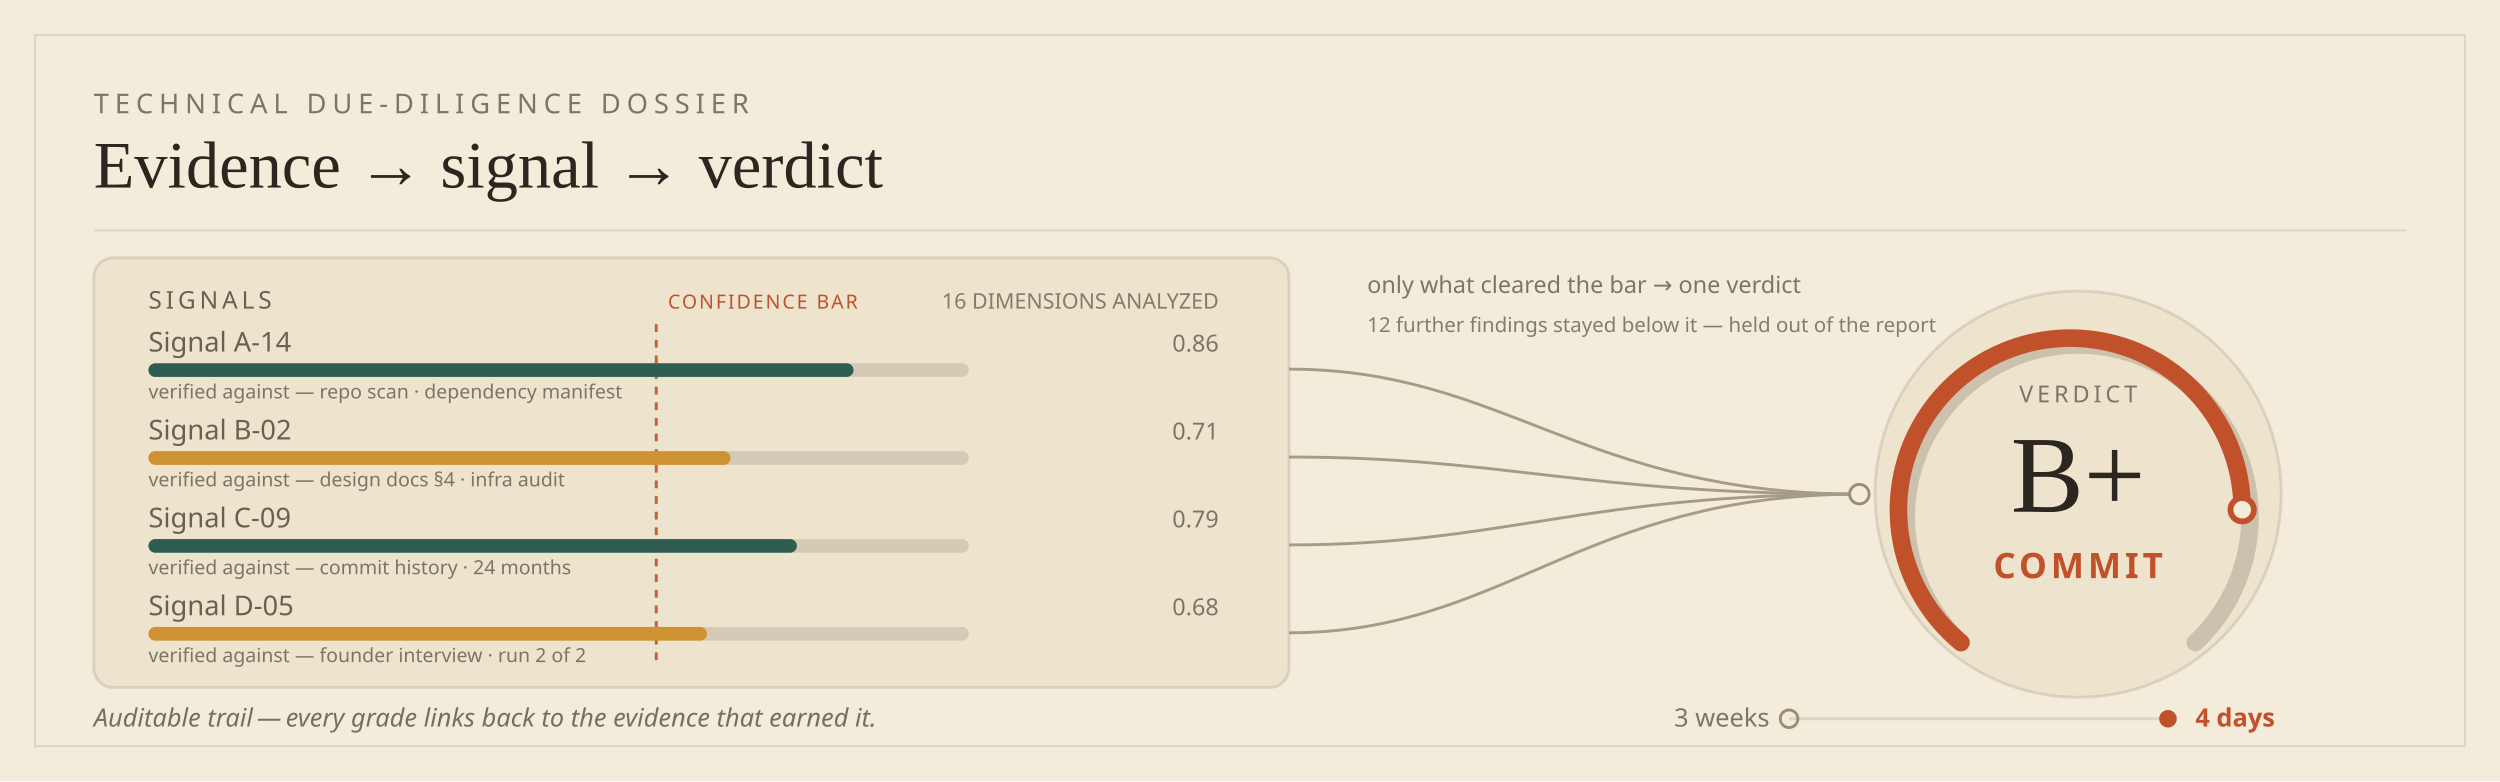
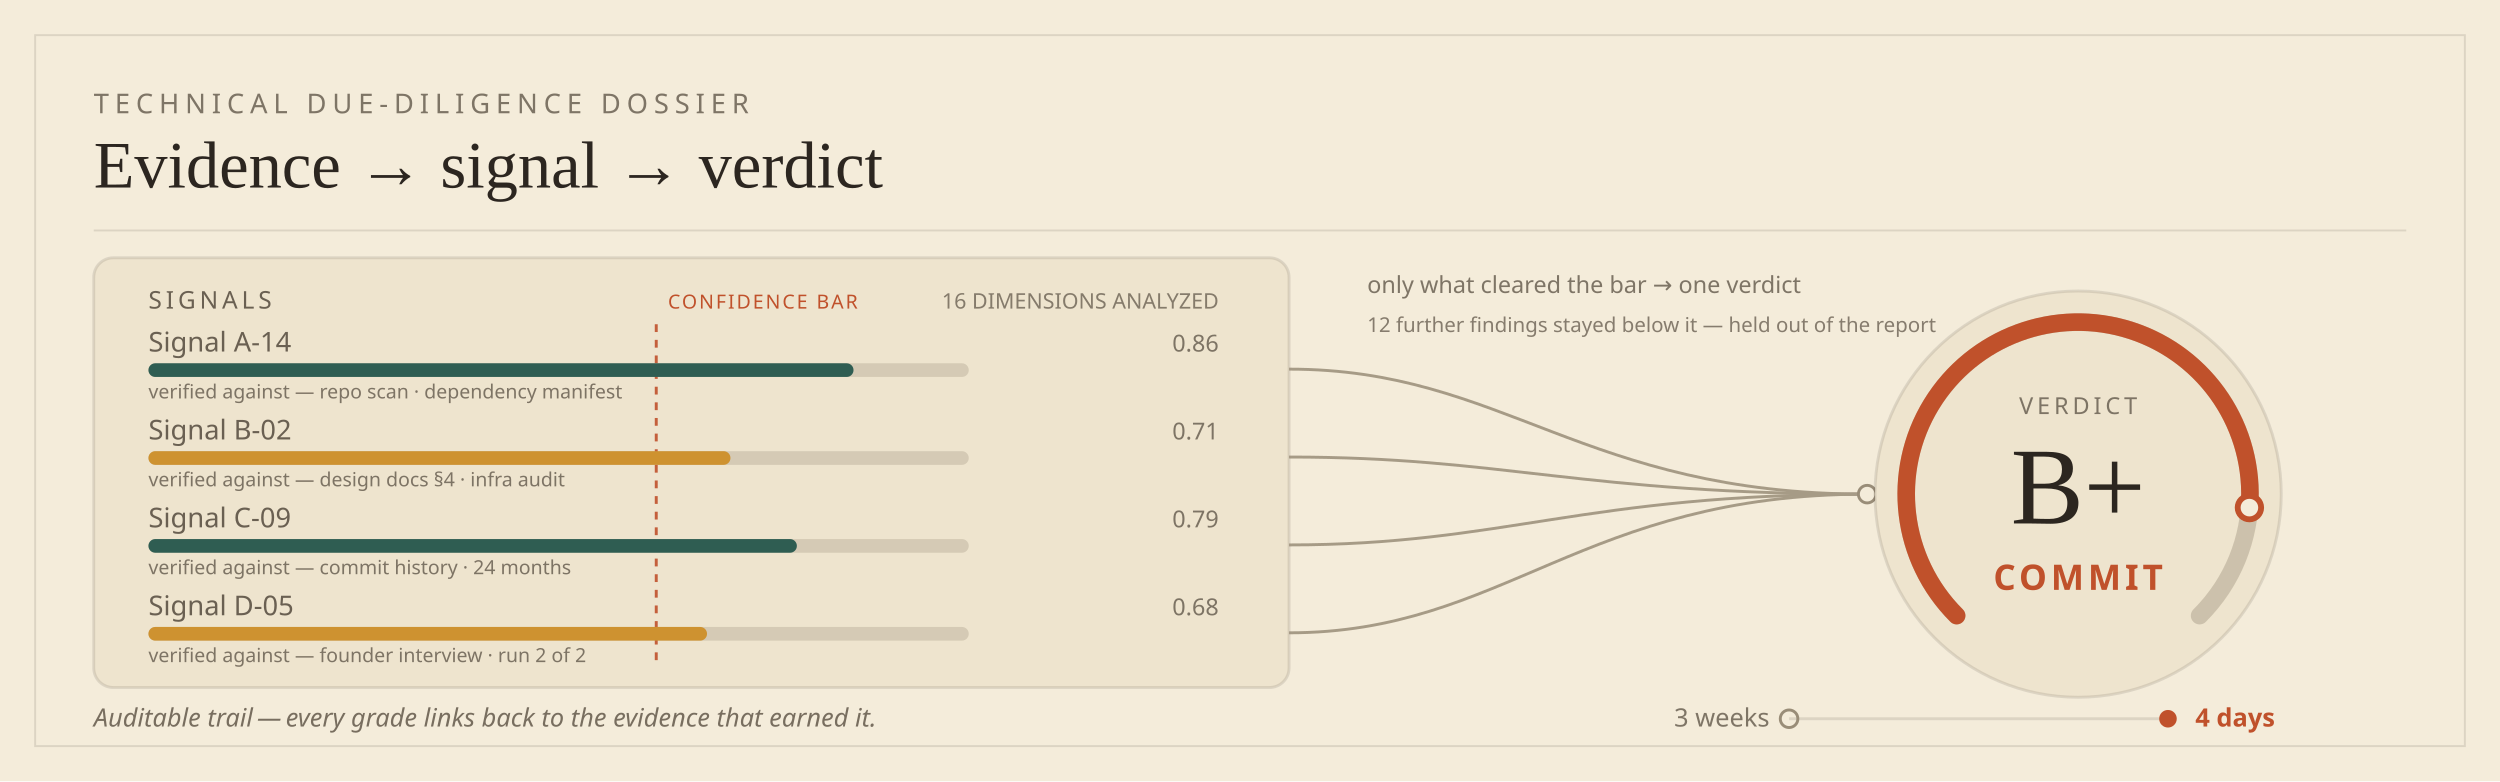
<svg xmlns="http://www.w3.org/2000/svg" viewBox="0 0 1280 400" preserveAspectRatio="xMidYMid meet" role="img" aria-labelledby="t d">
  <defs>
    <style>
      .hd{font-family:Georgia,'Times New Roman',serif;fill:#2C2620;}
      .lb{font-family:ui-sans-serif,system-ui,sans-serif;fill:#6A6052;}
      .em{font-family:ui-sans-serif,system-ui,sans-serif;fill:#C0512B;}
    </style>
  </defs>
  <rect x="0" y="0" width="1280" height="400" fill="#F4ECDA" />
  <rect x="18" y="18" width="1244" height="364" fill="none" stroke="rgba(44,38,32,0.12)" stroke-width="1" />
  <text x="48" y="58" class="lb" font-size="14" letter-spacing="3" opacity="0.85">TECHNICAL DUE-DILIGENCE DOSSIER</text>
  <text x="48" y="96" class="hd" font-size="34">Evidence → signal → verdict</text>
  <line x1="48" y1="118" x2="1232" y2="118" stroke="rgba(44,38,32,0.12)" stroke-width="1" />
  <g>
    <rect x="48" y="132" width="612" height="220" rx="10" fill="#EEE4CE" stroke="rgba(44,38,32,0.12)" stroke-width="1.5" />
    <text x="76" y="158" class="lb" font-size="12.5" letter-spacing="2">SIGNALS</text>
    <text x="624" y="158" class="lb" font-size="11" text-anchor="end" opacity="0.8">16 DIMENSIONS ANALYZED</text>
    <line x1="336" y1="166" x2="336" y2="340" stroke="#C0512B" stroke-width="1.5" stroke-dasharray="4 4" opacity="0.9" />
    <text x="342" y="158" class="em" font-size="10" letter-spacing="1">CONFIDENCE BAR</text>
    <text x="76" y="180" class="lb" font-size="14" fill="#2C2620">Signal A-14</text>
    <text x="624" y="180" class="lb" font-size="12" text-anchor="end" opacity="0.85">0.86</text>
    <rect x="76" y="186" width="420" height="7" rx="3.5" fill="#998D78" opacity="0.30" />
    <rect x="76" y="186" width="361" height="7" rx="3.5" fill="#2F5D52" />
    <text x="76" y="204" class="lb" font-size="10" opacity="0.85">verified against — repo scan · dependency manifest</text>
    <text x="76" y="225" class="lb" font-size="14" fill="#2C2620">Signal B-02</text>
    <text x="624" y="225" class="lb" font-size="12" text-anchor="end" opacity="0.85">0.71</text>
    <rect x="76" y="231" width="420" height="7" rx="3.5" fill="#998D78" opacity="0.30" />
    <rect x="76" y="231" width="298" height="7" rx="3.5" fill="#CE9230" />
    <text x="76" y="249" class="lb" font-size="10" opacity="0.85">verified against — design docs §4 · infra audit</text>
    <text x="76" y="270" class="lb" font-size="14" fill="#2C2620">Signal C-09</text>
    <text x="624" y="270" class="lb" font-size="12" text-anchor="end" opacity="0.85">0.79</text>
    <rect x="76" y="276" width="420" height="7" rx="3.5" fill="#998D78" opacity="0.30" />
    <rect x="76" y="276" width="332" height="7" rx="3.5" fill="#2F5D52" />
    <text x="76" y="294" class="lb" font-size="10" opacity="0.85">verified against — commit history · 24 months</text>
    <text x="76" y="315" class="lb" font-size="14" fill="#2C2620">Signal D-05</text>
    <text x="624" y="315" class="lb" font-size="12" text-anchor="end" opacity="0.85">0.68</text>
    <rect x="76" y="321" width="420" height="7" rx="3.5" fill="#998D78" opacity="0.30" />
    <rect x="76" y="321" width="286" height="7" rx="3.5" fill="#CE9230" />
    <text x="76" y="339" class="lb" font-size="10" opacity="0.85">verified against — founder interview · run 2 of 2</text>
  </g>
  <g stroke="#998D78" stroke-width="1.5" fill="none" opacity="0.85">
-     <path d="M 660 189 C 770 189 810 253 952 253" />
-     <path d="M 660 234 C 770 234 810 253 952 253" />
-     <path d="M 660 279 C 770 279 810 253 952 253" />
-     <path d="M 660 324 C 770 324 810 253 952 253" />
+     <path d="M 660 189 C 770 189 810 253 956 253" />
+     <path d="M 660 234 C 770 234 810 253 956 253" />
+     <path d="M 660 279 C 770 279 810 253 956 253" />
+     <path d="M 660 324 C 770 324 810 253 956 253" />
  </g>
-   <circle cx="952" cy="253" r="5" fill="#F4ECDA" stroke="#998D78" stroke-width="1.5" />
+   <circle cx="956" cy="253" r="4.5" fill="#F4ECDA" stroke="#998D78" stroke-width="1.5" />
  <text x="700" y="150" class="lb" font-size="12" opacity="0.85">only what cleared the bar → one verdict</text>
  <text x="700" y="170" class="lb" font-size="10.5" opacity="0.8">12 further findings stayed below it — held out of the report</text>
  <g>
    <circle cx="1064" cy="253" r="104" fill="#EEE4CE" stroke="rgba(44,38,32,0.12)" stroke-width="1.5" />
-     <path d="M 1004 329 A 88 88 0 1 1 1124 329" fill="none" stroke="#998D78" stroke-width="9" stroke-linecap="round" opacity="0.4" />
-     <path d="M 1004 329 A 88 88 0 1 1 1148 261" fill="none" stroke="#C0512B" stroke-width="9" stroke-linecap="round" />
-     <circle cx="1148" cy="261" r="6" fill="#F4ECDA" stroke="#C0512B" stroke-width="3" />
-     <text x="1064" y="206" class="lb" font-size="12" text-anchor="middle" letter-spacing="2" opacity="0.85">VERDICT</text>
-     <text x="1064" y="262" class="hd" font-size="56" text-anchor="middle">B+</text>
-     <text x="1064" y="296" class="em" font-size="18" text-anchor="middle" font-weight="600" letter-spacing="2">COMMIT</text>
+     <path d="M 1001.8 315.2 A 88 88 0 1 1 1126.2 315.2" fill="none" stroke="#998D78" stroke-width="9" stroke-linecap="round" opacity="0.4" />
+     <path d="M 1001.8 315.2 A 88 88 0 1 1 1151.7 259.9" fill="none" stroke="#C0512B" stroke-width="9" stroke-linecap="round" />
+     <circle cx="1151.7" cy="259.9" r="6" fill="#F4ECDA" stroke="#C0512B" stroke-width="3" />
+     <text x="1064" y="212" class="lb" font-size="12" text-anchor="middle" letter-spacing="2" opacity="0.85">VERDICT</text>
+     <text x="1064" y="268" class="hd" font-size="56" text-anchor="middle">B+</text>
+     <text x="1064" y="302" class="em" font-size="18" text-anchor="middle" font-weight="600" letter-spacing="2">COMMIT</text>
  </g>
  <g>
    <text x="48" y="372" class="lb" font-size="13" font-style="italic" opacity="0.9">Auditable trail — every grade links back to the evidence that earned it.</text>
    <line x1="916" y1="368" x2="1110" y2="368" stroke="rgba(44,38,32,0.12)" stroke-width="1.5" />
    <circle cx="916" cy="368" r="4.5" fill="none" stroke="#998D78" stroke-width="1.5" />
    <circle cx="1110" cy="368" r="4.5" fill="#C0512B" />
    <text x="906" y="372" class="lb" font-size="13" text-anchor="end" opacity="0.85">3 weeks</text>
    <text x="1124" y="372" class="em" font-size="13" font-weight="600">4 days</text>
  </g>
</svg>
